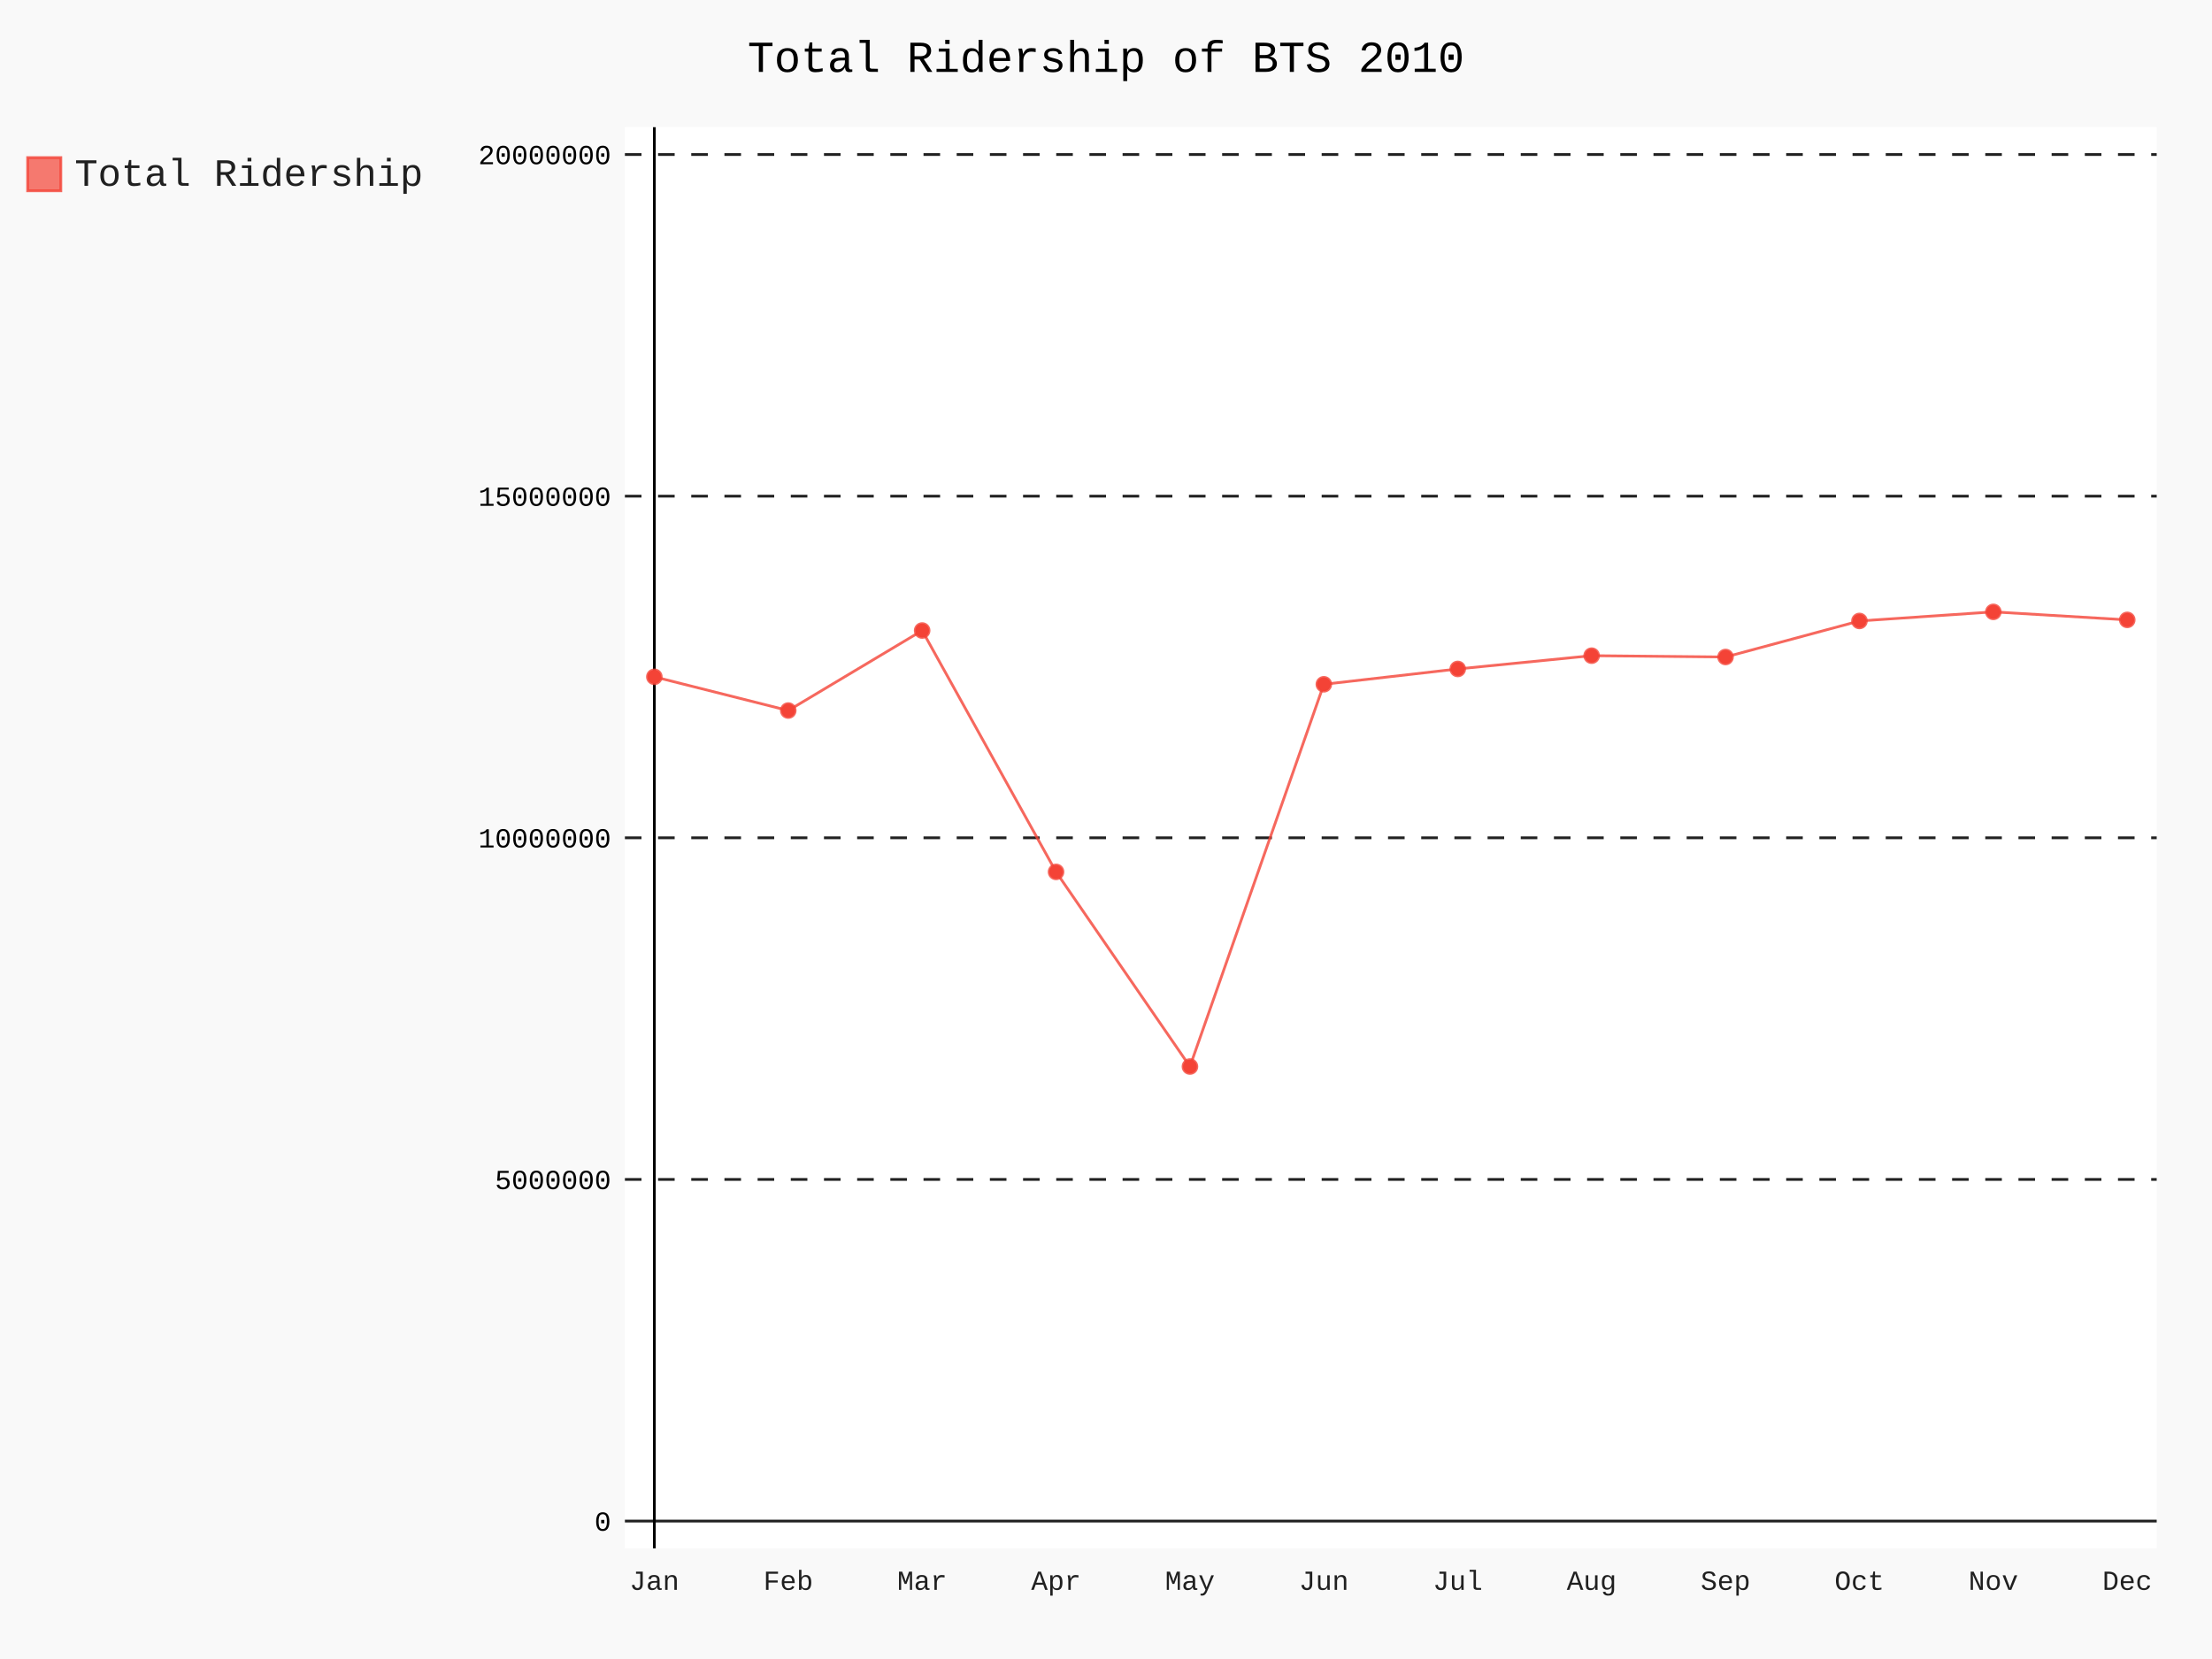
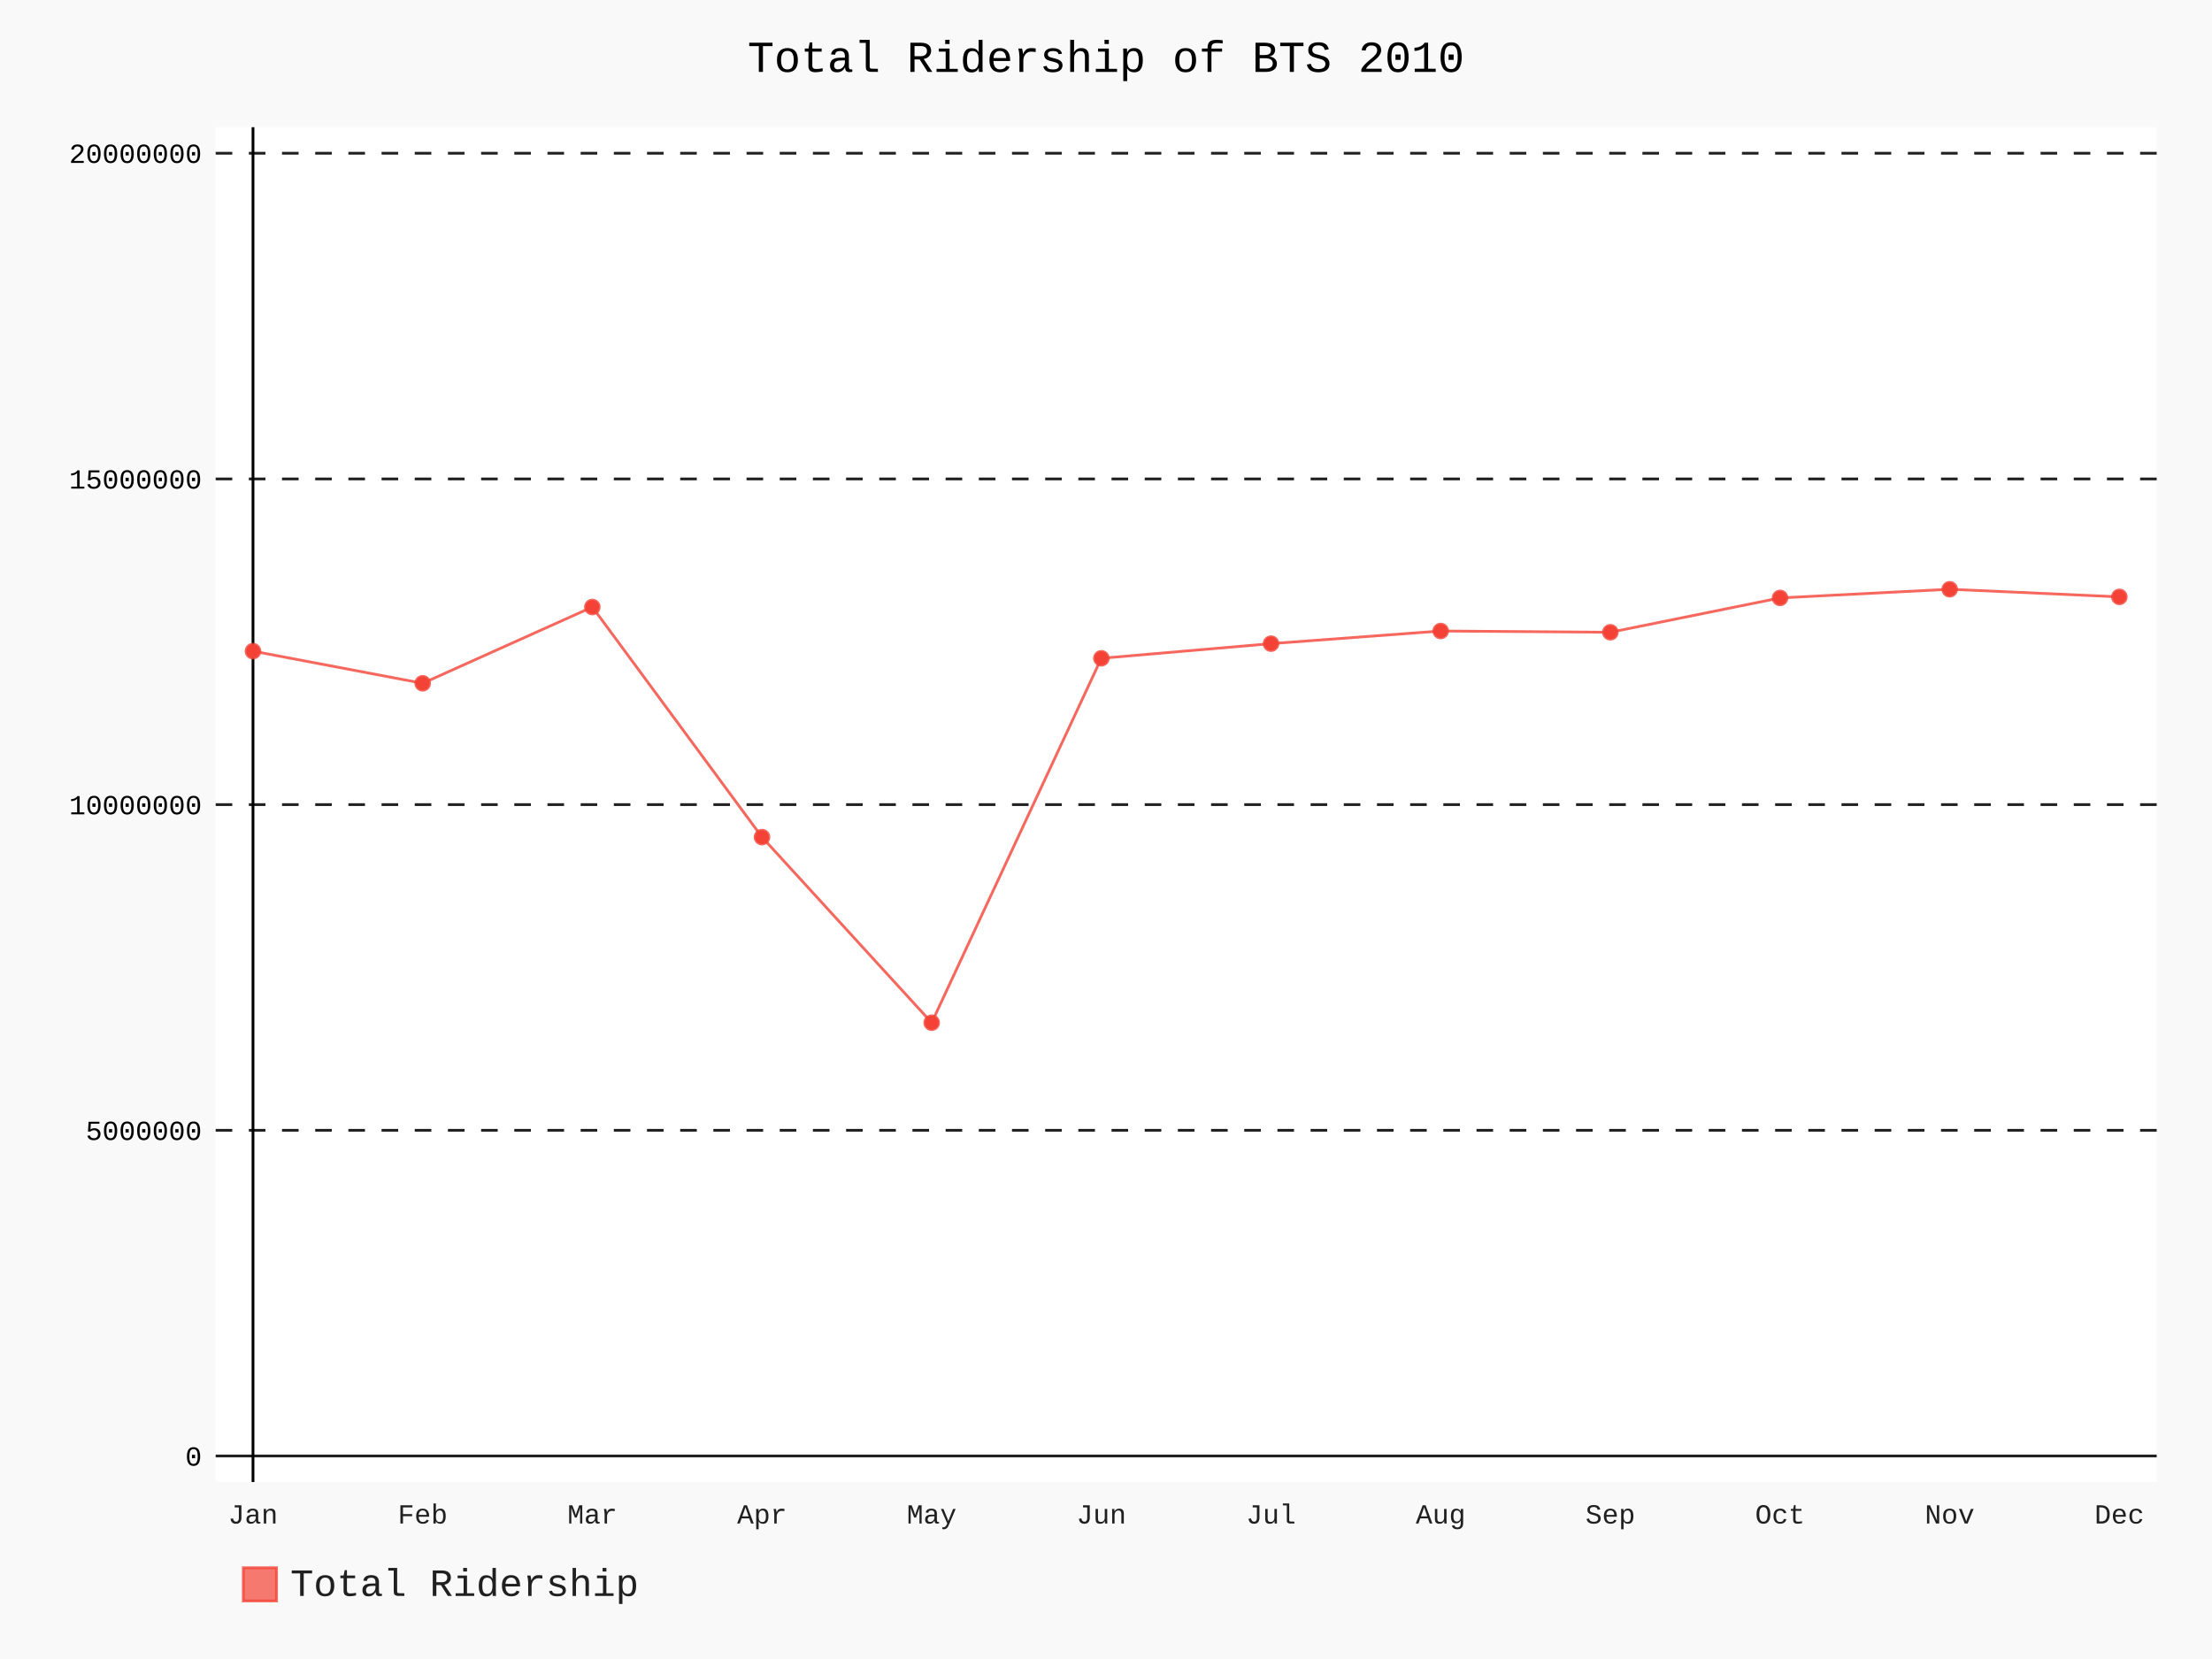
- <svg xmlns="http://www.w3.org/2000/svg" class="pygal-chart" id="chart-91f7f249-14f0-46e4-bd95-5de137fd9559" viewBox="0 0 800 600">
+ <svg xmlns="http://www.w3.org/2000/svg" class="pygal-chart" id="chart-a838a067-8dc1-4db6-8223-e78905d13683" viewBox="0 0 800 600">
  <defs>
-     <style type="text/css">#chart-91f7f249-14f0-46e4-bd95-5de137fd9559{-webkit-user-select:none;-webkit-font-smoothing:antialiased;font-family:Consolas,"Liberation Mono",Menlo,Courier,monospace}#chart-91f7f249-14f0-46e4-bd95-5de137fd9559 .title{font-family:Consolas,"Liberation Mono",Menlo,Courier,monospace;font-size:16px}#chart-91f7f249-14f0-46e4-bd95-5de137fd9559 .legends .legend text{font-family:Consolas,"Liberation Mono",Menlo,Courier,monospace;font-size:14px}#chart-91f7f249-14f0-46e4-bd95-5de137fd9559 .axis text{font-family:Consolas,"Liberation Mono",Menlo,Courier,monospace;font-size:10px}#chart-91f7f249-14f0-46e4-bd95-5de137fd9559 .axis text.major{font-family:Consolas,"Liberation Mono",Menlo,Courier,monospace;font-size:10px}#chart-91f7f249-14f0-46e4-bd95-5de137fd9559 .text-overlay text.value{font-family:Consolas,"Liberation Mono",Menlo,Courier,monospace;font-size:16px}#chart-91f7f249-14f0-46e4-bd95-5de137fd9559 .text-overlay text.label{font-family:Consolas,"Liberation Mono",Menlo,Courier,monospace;font-size:10px}#chart-91f7f249-14f0-46e4-bd95-5de137fd9559 .tooltip{font-family:Consolas,"Liberation Mono",Menlo,Courier,monospace;font-size:14px}#chart-91f7f249-14f0-46e4-bd95-5de137fd9559 text.no_data{font-family:Consolas,"Liberation Mono",Menlo,Courier,monospace;font-size:64px}
- #chart-91f7f249-14f0-46e4-bd95-5de137fd9559{background-color:rgba(249,249,249,1)}#chart-91f7f249-14f0-46e4-bd95-5de137fd9559 path,#chart-91f7f249-14f0-46e4-bd95-5de137fd9559 line,#chart-91f7f249-14f0-46e4-bd95-5de137fd9559 rect,#chart-91f7f249-14f0-46e4-bd95-5de137fd9559 circle{-webkit-transition:150ms;-moz-transition:150ms;transition:150ms}#chart-91f7f249-14f0-46e4-bd95-5de137fd9559 .graph &gt; .background{fill:rgba(249,249,249,1)}#chart-91f7f249-14f0-46e4-bd95-5de137fd9559 .plot &gt; .background{fill:rgba(255,255,255,1)}#chart-91f7f249-14f0-46e4-bd95-5de137fd9559 .graph{fill:rgba(0,0,0,.87)}#chart-91f7f249-14f0-46e4-bd95-5de137fd9559 text.no_data{fill:rgba(0,0,0,1)}#chart-91f7f249-14f0-46e4-bd95-5de137fd9559 .title{fill:rgba(0,0,0,1)}#chart-91f7f249-14f0-46e4-bd95-5de137fd9559 .legends .legend text{fill:rgba(0,0,0,.87)}#chart-91f7f249-14f0-46e4-bd95-5de137fd9559 .legends .legend:hover text{fill:rgba(0,0,0,1)}#chart-91f7f249-14f0-46e4-bd95-5de137fd9559 .axis .line{stroke:rgba(0,0,0,1)}#chart-91f7f249-14f0-46e4-bd95-5de137fd9559 .axis .guide.line{stroke:rgba(0,0,0,.54)}#chart-91f7f249-14f0-46e4-bd95-5de137fd9559 .axis .major.line{stroke:rgba(0,0,0,.87)}#chart-91f7f249-14f0-46e4-bd95-5de137fd9559 .axis text.major{fill:rgba(0,0,0,1)}#chart-91f7f249-14f0-46e4-bd95-5de137fd9559 .axis.y .guides:hover .guide.line,#chart-91f7f249-14f0-46e4-bd95-5de137fd9559 .line-graph .axis.x .guides:hover .guide.line,#chart-91f7f249-14f0-46e4-bd95-5de137fd9559 .stackedline-graph .axis.x .guides:hover .guide.line,#chart-91f7f249-14f0-46e4-bd95-5de137fd9559 .xy-graph .axis.x .guides:hover .guide.line{stroke:rgba(0,0,0,1)}#chart-91f7f249-14f0-46e4-bd95-5de137fd9559 .axis .guides:hover text{fill:rgba(0,0,0,1)}#chart-91f7f249-14f0-46e4-bd95-5de137fd9559 .reactive{fill-opacity:.7;stroke-opacity:.8}#chart-91f7f249-14f0-46e4-bd95-5de137fd9559 .ci{stroke:rgba(0,0,0,.87)}#chart-91f7f249-14f0-46e4-bd95-5de137fd9559 .reactive.active,#chart-91f7f249-14f0-46e4-bd95-5de137fd9559 .active .reactive{fill-opacity:.8;stroke-opacity:.9;stroke-width:4}#chart-91f7f249-14f0-46e4-bd95-5de137fd9559 .ci .reactive.active{stroke-width:1.5}#chart-91f7f249-14f0-46e4-bd95-5de137fd9559 .series text{fill:rgba(0,0,0,1)}#chart-91f7f249-14f0-46e4-bd95-5de137fd9559 .tooltip rect{fill:rgba(255,255,255,1);stroke:rgba(0,0,0,1);-webkit-transition:opacity 150ms;-moz-transition:opacity 150ms;transition:opacity 150ms}#chart-91f7f249-14f0-46e4-bd95-5de137fd9559 .tooltip .label{fill:rgba(0,0,0,.87)}#chart-91f7f249-14f0-46e4-bd95-5de137fd9559 .tooltip .label{fill:rgba(0,0,0,.87)}#chart-91f7f249-14f0-46e4-bd95-5de137fd9559 .tooltip .legend{font-size:.8em;fill:rgba(0,0,0,.54)}#chart-91f7f249-14f0-46e4-bd95-5de137fd9559 .tooltip .x_label{font-size:.6em;fill:rgba(0,0,0,1)}#chart-91f7f249-14f0-46e4-bd95-5de137fd9559 .tooltip .xlink{font-size:.5em;text-decoration:underline}#chart-91f7f249-14f0-46e4-bd95-5de137fd9559 .tooltip .value{font-size:1.5em}#chart-91f7f249-14f0-46e4-bd95-5de137fd9559 .bound{font-size:.5em}#chart-91f7f249-14f0-46e4-bd95-5de137fd9559 .max-value{font-size:.75em;fill:rgba(0,0,0,.54)}#chart-91f7f249-14f0-46e4-bd95-5de137fd9559 .map-element{fill:rgba(255,255,255,1);stroke:rgba(0,0,0,.54) !important}#chart-91f7f249-14f0-46e4-bd95-5de137fd9559 .map-element .reactive{fill-opacity:inherit;stroke-opacity:inherit}#chart-91f7f249-14f0-46e4-bd95-5de137fd9559 .color-0,#chart-91f7f249-14f0-46e4-bd95-5de137fd9559 .color-0 a:visited{stroke:#F44336;fill:#F44336}#chart-91f7f249-14f0-46e4-bd95-5de137fd9559 .text-overlay .color-0 text{fill:black}
- #chart-91f7f249-14f0-46e4-bd95-5de137fd9559 text.no_data{text-anchor:middle}#chart-91f7f249-14f0-46e4-bd95-5de137fd9559 .guide.line{fill:none}#chart-91f7f249-14f0-46e4-bd95-5de137fd9559 .centered{text-anchor:middle}#chart-91f7f249-14f0-46e4-bd95-5de137fd9559 .title{text-anchor:middle}#chart-91f7f249-14f0-46e4-bd95-5de137fd9559 .legends .legend text{fill-opacity:1}#chart-91f7f249-14f0-46e4-bd95-5de137fd9559 .axis.x text{text-anchor:middle}#chart-91f7f249-14f0-46e4-bd95-5de137fd9559 .axis.x:not(.web) text[transform]{text-anchor:start}#chart-91f7f249-14f0-46e4-bd95-5de137fd9559 .axis.x:not(.web) text[transform].backwards{text-anchor:end}#chart-91f7f249-14f0-46e4-bd95-5de137fd9559 .axis.y text{text-anchor:end}#chart-91f7f249-14f0-46e4-bd95-5de137fd9559 .axis.y text[transform].backwards{text-anchor:start}#chart-91f7f249-14f0-46e4-bd95-5de137fd9559 .axis.y2 text{text-anchor:start}#chart-91f7f249-14f0-46e4-bd95-5de137fd9559 .axis.y2 text[transform].backwards{text-anchor:end}#chart-91f7f249-14f0-46e4-bd95-5de137fd9559 .axis .guide.line{stroke-dasharray:4,4}#chart-91f7f249-14f0-46e4-bd95-5de137fd9559 .axis .major.guide.line{stroke-dasharray:6,6}#chart-91f7f249-14f0-46e4-bd95-5de137fd9559 .horizontal .axis.y .guide.line,#chart-91f7f249-14f0-46e4-bd95-5de137fd9559 .horizontal .axis.y2 .guide.line,#chart-91f7f249-14f0-46e4-bd95-5de137fd9559 .vertical .axis.x .guide.line{opacity:0}#chart-91f7f249-14f0-46e4-bd95-5de137fd9559 .horizontal .axis.always_show .guide.line,#chart-91f7f249-14f0-46e4-bd95-5de137fd9559 .vertical .axis.always_show .guide.line{opacity:1 !important}#chart-91f7f249-14f0-46e4-bd95-5de137fd9559 .axis.y .guides:hover .guide.line,#chart-91f7f249-14f0-46e4-bd95-5de137fd9559 .axis.y2 .guides:hover .guide.line,#chart-91f7f249-14f0-46e4-bd95-5de137fd9559 .axis.x .guides:hover .guide.line{opacity:1}#chart-91f7f249-14f0-46e4-bd95-5de137fd9559 .axis .guides:hover text{opacity:1}#chart-91f7f249-14f0-46e4-bd95-5de137fd9559 .nofill{fill:none}#chart-91f7f249-14f0-46e4-bd95-5de137fd9559 .subtle-fill{fill-opacity:.2}#chart-91f7f249-14f0-46e4-bd95-5de137fd9559 .dot{stroke-width:1px;fill-opacity:1}#chart-91f7f249-14f0-46e4-bd95-5de137fd9559 .dot.active{stroke-width:5px}#chart-91f7f249-14f0-46e4-bd95-5de137fd9559 .dot.negative{fill:transparent}#chart-91f7f249-14f0-46e4-bd95-5de137fd9559 text,#chart-91f7f249-14f0-46e4-bd95-5de137fd9559 tspan{stroke:none !important}#chart-91f7f249-14f0-46e4-bd95-5de137fd9559 .series text.active{opacity:1}#chart-91f7f249-14f0-46e4-bd95-5de137fd9559 .tooltip rect{fill-opacity:.95;stroke-width:.5}#chart-91f7f249-14f0-46e4-bd95-5de137fd9559 .tooltip text{fill-opacity:1}#chart-91f7f249-14f0-46e4-bd95-5de137fd9559 .showable{visibility:hidden}#chart-91f7f249-14f0-46e4-bd95-5de137fd9559 .showable.shown{visibility:visible}#chart-91f7f249-14f0-46e4-bd95-5de137fd9559 .gauge-background{fill:rgba(229,229,229,1);stroke:none}#chart-91f7f249-14f0-46e4-bd95-5de137fd9559 .bg-lines{stroke:rgba(249,249,249,1);stroke-width:2px}</style>
+     <style type="text/css">#chart-a838a067-8dc1-4db6-8223-e78905d13683{-webkit-user-select:none;-webkit-font-smoothing:antialiased;font-family:Consolas,"Liberation Mono",Menlo,Courier,monospace}#chart-a838a067-8dc1-4db6-8223-e78905d13683 .title{font-family:Consolas,"Liberation Mono",Menlo,Courier,monospace;font-size:16px}#chart-a838a067-8dc1-4db6-8223-e78905d13683 .legends .legend text{font-family:Consolas,"Liberation Mono",Menlo,Courier,monospace;font-size:14px}#chart-a838a067-8dc1-4db6-8223-e78905d13683 .axis text{font-family:Consolas,"Liberation Mono",Menlo,Courier,monospace;font-size:10px}#chart-a838a067-8dc1-4db6-8223-e78905d13683 .axis text.major{font-family:Consolas,"Liberation Mono",Menlo,Courier,monospace;font-size:10px}#chart-a838a067-8dc1-4db6-8223-e78905d13683 .text-overlay text.value{font-family:Consolas,"Liberation Mono",Menlo,Courier,monospace;font-size:16px}#chart-a838a067-8dc1-4db6-8223-e78905d13683 .text-overlay text.label{font-family:Consolas,"Liberation Mono",Menlo,Courier,monospace;font-size:10px}#chart-a838a067-8dc1-4db6-8223-e78905d13683 .tooltip{font-family:Consolas,"Liberation Mono",Menlo,Courier,monospace;font-size:14px}#chart-a838a067-8dc1-4db6-8223-e78905d13683 text.no_data{font-family:Consolas,"Liberation Mono",Menlo,Courier,monospace;font-size:64px}
+ #chart-a838a067-8dc1-4db6-8223-e78905d13683{background-color:rgba(249,249,249,1)}#chart-a838a067-8dc1-4db6-8223-e78905d13683 path,#chart-a838a067-8dc1-4db6-8223-e78905d13683 line,#chart-a838a067-8dc1-4db6-8223-e78905d13683 rect,#chart-a838a067-8dc1-4db6-8223-e78905d13683 circle{-webkit-transition:150ms;-moz-transition:150ms;transition:150ms}#chart-a838a067-8dc1-4db6-8223-e78905d13683 .graph &gt; .background{fill:rgba(249,249,249,1)}#chart-a838a067-8dc1-4db6-8223-e78905d13683 .plot &gt; .background{fill:rgba(255,255,255,1)}#chart-a838a067-8dc1-4db6-8223-e78905d13683 .graph{fill:rgba(0,0,0,.87)}#chart-a838a067-8dc1-4db6-8223-e78905d13683 text.no_data{fill:rgba(0,0,0,1)}#chart-a838a067-8dc1-4db6-8223-e78905d13683 .title{fill:rgba(0,0,0,1)}#chart-a838a067-8dc1-4db6-8223-e78905d13683 .legends .legend text{fill:rgba(0,0,0,.87)}#chart-a838a067-8dc1-4db6-8223-e78905d13683 .legends .legend:hover text{fill:rgba(0,0,0,1)}#chart-a838a067-8dc1-4db6-8223-e78905d13683 .axis .line{stroke:rgba(0,0,0,1)}#chart-a838a067-8dc1-4db6-8223-e78905d13683 .axis .guide.line{stroke:rgba(0,0,0,.54)}#chart-a838a067-8dc1-4db6-8223-e78905d13683 .axis .major.line{stroke:rgba(0,0,0,.87)}#chart-a838a067-8dc1-4db6-8223-e78905d13683 .axis text.major{fill:rgba(0,0,0,1)}#chart-a838a067-8dc1-4db6-8223-e78905d13683 .axis.y .guides:hover .guide.line,#chart-a838a067-8dc1-4db6-8223-e78905d13683 .line-graph .axis.x .guides:hover .guide.line,#chart-a838a067-8dc1-4db6-8223-e78905d13683 .stackedline-graph .axis.x .guides:hover .guide.line,#chart-a838a067-8dc1-4db6-8223-e78905d13683 .xy-graph .axis.x .guides:hover .guide.line{stroke:rgba(0,0,0,1)}#chart-a838a067-8dc1-4db6-8223-e78905d13683 .axis .guides:hover text{fill:rgba(0,0,0,1)}#chart-a838a067-8dc1-4db6-8223-e78905d13683 .reactive{fill-opacity:.7;stroke-opacity:.8}#chart-a838a067-8dc1-4db6-8223-e78905d13683 .ci{stroke:rgba(0,0,0,.87)}#chart-a838a067-8dc1-4db6-8223-e78905d13683 .reactive.active,#chart-a838a067-8dc1-4db6-8223-e78905d13683 .active .reactive{fill-opacity:.8;stroke-opacity:.9;stroke-width:4}#chart-a838a067-8dc1-4db6-8223-e78905d13683 .ci .reactive.active{stroke-width:1.5}#chart-a838a067-8dc1-4db6-8223-e78905d13683 .series text{fill:rgba(0,0,0,1)}#chart-a838a067-8dc1-4db6-8223-e78905d13683 .tooltip rect{fill:rgba(255,255,255,1);stroke:rgba(0,0,0,1);-webkit-transition:opacity 150ms;-moz-transition:opacity 150ms;transition:opacity 150ms}#chart-a838a067-8dc1-4db6-8223-e78905d13683 .tooltip .label{fill:rgba(0,0,0,.87)}#chart-a838a067-8dc1-4db6-8223-e78905d13683 .tooltip .label{fill:rgba(0,0,0,.87)}#chart-a838a067-8dc1-4db6-8223-e78905d13683 .tooltip .legend{font-size:.8em;fill:rgba(0,0,0,.54)}#chart-a838a067-8dc1-4db6-8223-e78905d13683 .tooltip .x_label{font-size:.6em;fill:rgba(0,0,0,1)}#chart-a838a067-8dc1-4db6-8223-e78905d13683 .tooltip .xlink{font-size:.5em;text-decoration:underline}#chart-a838a067-8dc1-4db6-8223-e78905d13683 .tooltip .value{font-size:1.5em}#chart-a838a067-8dc1-4db6-8223-e78905d13683 .bound{font-size:.5em}#chart-a838a067-8dc1-4db6-8223-e78905d13683 .max-value{font-size:.75em;fill:rgba(0,0,0,.54)}#chart-a838a067-8dc1-4db6-8223-e78905d13683 .map-element{fill:rgba(255,255,255,1);stroke:rgba(0,0,0,.54) !important}#chart-a838a067-8dc1-4db6-8223-e78905d13683 .map-element .reactive{fill-opacity:inherit;stroke-opacity:inherit}#chart-a838a067-8dc1-4db6-8223-e78905d13683 .color-0,#chart-a838a067-8dc1-4db6-8223-e78905d13683 .color-0 a:visited{stroke:#F44336;fill:#F44336}#chart-a838a067-8dc1-4db6-8223-e78905d13683 .text-overlay .color-0 text{fill:black}
+ #chart-a838a067-8dc1-4db6-8223-e78905d13683 text.no_data{text-anchor:middle}#chart-a838a067-8dc1-4db6-8223-e78905d13683 .guide.line{fill:none}#chart-a838a067-8dc1-4db6-8223-e78905d13683 .centered{text-anchor:middle}#chart-a838a067-8dc1-4db6-8223-e78905d13683 .title{text-anchor:middle}#chart-a838a067-8dc1-4db6-8223-e78905d13683 .legends .legend text{fill-opacity:1}#chart-a838a067-8dc1-4db6-8223-e78905d13683 .axis.x text{text-anchor:middle}#chart-a838a067-8dc1-4db6-8223-e78905d13683 .axis.x:not(.web) text[transform]{text-anchor:start}#chart-a838a067-8dc1-4db6-8223-e78905d13683 .axis.x:not(.web) text[transform].backwards{text-anchor:end}#chart-a838a067-8dc1-4db6-8223-e78905d13683 .axis.y text{text-anchor:end}#chart-a838a067-8dc1-4db6-8223-e78905d13683 .axis.y text[transform].backwards{text-anchor:start}#chart-a838a067-8dc1-4db6-8223-e78905d13683 .axis.y2 text{text-anchor:start}#chart-a838a067-8dc1-4db6-8223-e78905d13683 .axis.y2 text[transform].backwards{text-anchor:end}#chart-a838a067-8dc1-4db6-8223-e78905d13683 .axis .guide.line{stroke-dasharray:4,4}#chart-a838a067-8dc1-4db6-8223-e78905d13683 .axis .major.guide.line{stroke-dasharray:6,6}#chart-a838a067-8dc1-4db6-8223-e78905d13683 .horizontal .axis.y .guide.line,#chart-a838a067-8dc1-4db6-8223-e78905d13683 .horizontal .axis.y2 .guide.line,#chart-a838a067-8dc1-4db6-8223-e78905d13683 .vertical .axis.x .guide.line{opacity:0}#chart-a838a067-8dc1-4db6-8223-e78905d13683 .horizontal .axis.always_show .guide.line,#chart-a838a067-8dc1-4db6-8223-e78905d13683 .vertical .axis.always_show .guide.line{opacity:1 !important}#chart-a838a067-8dc1-4db6-8223-e78905d13683 .axis.y .guides:hover .guide.line,#chart-a838a067-8dc1-4db6-8223-e78905d13683 .axis.y2 .guides:hover .guide.line,#chart-a838a067-8dc1-4db6-8223-e78905d13683 .axis.x .guides:hover .guide.line{opacity:1}#chart-a838a067-8dc1-4db6-8223-e78905d13683 .axis .guides:hover text{opacity:1}#chart-a838a067-8dc1-4db6-8223-e78905d13683 .nofill{fill:none}#chart-a838a067-8dc1-4db6-8223-e78905d13683 .subtle-fill{fill-opacity:.2}#chart-a838a067-8dc1-4db6-8223-e78905d13683 .dot{stroke-width:1px;fill-opacity:1}#chart-a838a067-8dc1-4db6-8223-e78905d13683 .dot.active{stroke-width:5px}#chart-a838a067-8dc1-4db6-8223-e78905d13683 .dot.negative{fill:transparent}#chart-a838a067-8dc1-4db6-8223-e78905d13683 text,#chart-a838a067-8dc1-4db6-8223-e78905d13683 tspan{stroke:none !important}#chart-a838a067-8dc1-4db6-8223-e78905d13683 .series text.active{opacity:1}#chart-a838a067-8dc1-4db6-8223-e78905d13683 .tooltip rect{fill-opacity:.95;stroke-width:.5}#chart-a838a067-8dc1-4db6-8223-e78905d13683 .tooltip text{fill-opacity:1}#chart-a838a067-8dc1-4db6-8223-e78905d13683 .showable{visibility:hidden}#chart-a838a067-8dc1-4db6-8223-e78905d13683 .showable.shown{visibility:visible}#chart-a838a067-8dc1-4db6-8223-e78905d13683 .gauge-background{fill:rgba(229,229,229,1);stroke:none}#chart-a838a067-8dc1-4db6-8223-e78905d13683 .bg-lines{stroke:rgba(249,249,249,1);stroke-width:2px}</style>
  </defs>
  <g class="graph line-graph vertical">
    <rect class="background" height="600" width="800" x="0" y="0" />
-     <g class="plot" transform="translate(226, 46)">
-       <rect class="background" height="514" width="554.0" x="0" y="0" />
+     <g class="plot" transform="translate(78, 46)">
+       <rect class="background" height="490.0" width="702.0" x="0" y="0" />
      <g class="axis y always_show">
        <g class="guides">
-           <path class="axis major line" d="M0 504.115 h554" />
-           <text class="major" x="-5" y="507.615">0</text>
+           <path class="axis major line" d="M0 480.577 h702" />
+           <text class="major" x="-5" y="484.077">0</text>
        </g>
        <g class="guides">
-           <path class="major guide line" d="M0 380.558 h554" />
-           <text class="major" x="-5" y="384.058">5000000</text>
+           <path class="major guide line" d="M0 362.788 h702" />
+           <text class="major" x="-5" y="366.288">5000000</text>
        </g>
        <g class="guides">
-           <path class="major guide line" d="M0 257 h554" />
-           <text class="major" x="-5" y="260.5">10000000</text>
+           <path class="major guide line" d="M0 245 h702" />
+           <text class="major" x="-5" y="248.5">10000000</text>
        </g>
        <g class="guides">
-           <path class="major guide line" d="M0 133.442 h554" />
-           <text class="major" x="-5" y="136.942">15000000</text>
+           <path class="major guide line" d="M0 127.212 h702" />
+           <text class="major" x="-5" y="130.712">15000000</text>
        </g>
        <g class="guides">
-           <path class="major guide line" d="M0 9.885 h554" />
-           <text class="major" x="-5" y="13.385">20000000</text>
+           <path class="major guide line" d="M0 9.423 h702" />
+           <text class="major" x="-5" y="12.923">20000000</text>
        </g>
      </g>
      <g class="axis x">
        <g class="guides">
-           <path class="line" d="M10.654 0 v514" />
-           <text class="" x="10.654" y="529.0">Jan</text>
+           <path class="line" d="M13.5 0 v490" />
+           <text class="" x="13.5" y="505.0">Jan</text>
        </g>
        <g class="guides">
-           <path class="guide line" d="M59.08 0 v514" />
-           <text class="" x="59.08" y="529.0">Feb</text>
+           <path class="guide line" d="M74.864 0 v490" />
+           <text class="" x="74.864" y="505.0">Feb</text>
        </g>
        <g class="guides">
-           <path class="guide line" d="M107.507 0 v514" />
-           <text class="" x="107.507" y="529.0">Mar</text>
+           <path class="guide line" d="M136.227 0 v490" />
+           <text class="" x="136.227" y="505.0">Mar</text>
        </g>
        <g class="guides">
-           <path class="guide line" d="M155.934 0 v514" />
-           <text class="" x="155.934" y="529.0">Apr</text>
+           <path class="guide line" d="M197.591 0 v490" />
+           <text class="" x="197.591" y="505.0">Apr</text>
        </g>
        <g class="guides">
-           <path class="guide line" d="M204.36 0 v514" />
-           <text class="" x="204.36" y="529.0">May</text>
+           <path class="guide line" d="M258.955 0 v490" />
+           <text class="" x="258.955" y="505.0">May</text>
        </g>
        <g class="guides">
-           <path class="guide line" d="M252.787 0 v514" />
-           <text class="" x="252.787" y="529.0">Jun</text>
+           <path class="guide line" d="M320.318 0 v490" />
+           <text class="" x="320.318" y="505.0">Jun</text>
        </g>
        <g class="guides">
-           <path class="guide line" d="M301.213 0 v514" />
-           <text class="" x="301.213" y="529.0">Jul</text>
+           <path class="guide line" d="M381.682 0 v490" />
+           <text class="" x="381.682" y="505.0">Jul</text>
        </g>
        <g class="guides">
-           <path class="guide line" d="M349.64 0 v514" />
-           <text class="" x="349.64" y="529.0">Aug</text>
+           <path class="guide line" d="M443.045 0 v490" />
+           <text class="" x="443.045" y="505.0">Aug</text>
        </g>
        <g class="guides">
-           <path class="guide line" d="M398.066 0 v514" />
-           <text class="" x="398.066" y="529.0">Sep</text>
+           <path class="guide line" d="M504.409 0 v490" />
+           <text class="" x="504.409" y="505.0">Sep</text>
        </g>
        <g class="guides">
-           <path class="guide line" d="M446.493 0 v514" />
-           <text class="" x="446.493" y="529.0">Oct</text>
+           <path class="guide line" d="M565.773 0 v490" />
+           <text class="" x="565.773" y="505.0">Oct</text>
        </g>
        <g class="guides">
-           <path class="guide line" d="M494.92 0 v514" />
-           <text class="" x="494.92" y="529.0">Nov</text>
+           <path class="guide line" d="M627.136 0 v490" />
+           <text class="" x="627.136" y="505.0">Nov</text>
        </g>
        <g class="guides">
-           <path class="guide line" d="M543.346 0 v514" />
-           <text class="" x="543.346" y="529.0">Dec</text>
+           <path class="guide line" d="M688.5 0 v490" />
+           <text class="" x="688.5" y="505.0">Dec</text>
        </g>
      </g>
      <g class="series serie-0 color-0">
-         <path class="line reactive nofill" d="M10.654 198.781 L59.08 210.976 107.507 182.037 155.934 269.335 204.36 339.736 252.787 201.481 301.213 195.932 349.64 191.136 398.066 191.615 446.493 178.58 494.92 175.293 543.346 178.188" />
+         <path class="line reactive nofill" d="M13.5 189.499 L74.864 201.125 136.227 173.537 197.591 256.759 258.955 323.873 320.318 192.074 381.682 186.783 443.045 182.211 504.409 182.668 565.773 170.242 627.136 167.109 688.5 169.868" />
      </g>
    </g>
    <g class="titles">
      <text class="title plot_title" x="400.0" y="26">Total Ridership of BTS 2010</text>
    </g>
-     <g class="plot overlay" transform="translate(226, 46)">
+     <g class="plot overlay" transform="translate(78, 46)">
      <g class="series serie-0 color-0">
        <g class="dots">
-           <circle class="dot reactive tooltip-trigger" cx="10.654" cy="198.781" r="2.5" />
+           <circle class="dot reactive tooltip-trigger" cx="13.5" cy="189.499" r="2.5" />
        </g>
        <g class="dots">
-           <circle class="dot reactive tooltip-trigger" cx="59.08" cy="210.976" r="2.5" />
+           <circle class="dot reactive tooltip-trigger" cx="74.864" cy="201.125" r="2.5" />
        </g>
        <g class="dots">
-           <circle class="dot reactive tooltip-trigger" cx="107.507" cy="182.037" r="2.5" />
+           <circle class="dot reactive tooltip-trigger" cx="136.227" cy="173.537" r="2.5" />
        </g>
        <g class="dots">
-           <circle class="dot reactive tooltip-trigger" cx="155.934" cy="269.335" r="2.5" />
+           <circle class="dot reactive tooltip-trigger" cx="197.591" cy="256.759" r="2.5" />
        </g>
        <g class="dots">
-           <circle class="dot reactive tooltip-trigger" cx="204.36" cy="339.736" r="2.5" />
+           <circle class="dot reactive tooltip-trigger" cx="258.955" cy="323.873" r="2.5" />
        </g>
        <g class="dots">
-           <circle class="dot reactive tooltip-trigger" cx="252.787" cy="201.481" r="2.5" />
+           <circle class="dot reactive tooltip-trigger" cx="320.318" cy="192.074" r="2.5" />
        </g>
        <g class="dots">
-           <circle class="dot reactive tooltip-trigger" cx="301.213" cy="195.932" r="2.5" />
+           <circle class="dot reactive tooltip-trigger" cx="381.682" cy="186.783" r="2.5" />
        </g>
        <g class="dots">
-           <circle class="dot reactive tooltip-trigger" cx="349.64" cy="191.136" r="2.5" />
+           <circle class="dot reactive tooltip-trigger" cx="443.045" cy="182.211" r="2.5" />
        </g>
        <g class="dots">
-           <circle class="dot reactive tooltip-trigger" cx="398.066" cy="191.615" r="2.5" />
+           <circle class="dot reactive tooltip-trigger" cx="504.409" cy="182.668" r="2.5" />
        </g>
        <g class="dots">
-           <circle class="dot reactive tooltip-trigger" cx="446.493" cy="178.58" r="2.5" />
+           <circle class="dot reactive tooltip-trigger" cx="565.773" cy="170.242" r="2.5" />
        </g>
        <g class="dots">
-           <circle class="dot reactive tooltip-trigger" cx="494.92" cy="175.293" r="2.5" />
+           <circle class="dot reactive tooltip-trigger" cx="627.136" cy="167.109" r="2.5" />
        </g>
        <g class="dots">
-           <circle class="dot reactive tooltip-trigger" cx="543.346" cy="178.188" r="2.5" />
+           <circle class="dot reactive tooltip-trigger" cx="688.5" cy="169.868" r="2.5" />
        </g>
      </g>
    </g>
-     <g class="plot text-overlay" transform="translate(226, 46)">
+     <g class="plot text-overlay" transform="translate(78, 46)">
      <g class="series serie-0 color-0" />
    </g>
-     <g class="plot tooltip-overlay" transform="translate(226, 46)">
+     <g class="plot tooltip-overlay" transform="translate(78, 46)">
      <g class="tooltip" style="opacity: 0" transform="translate(0 0)">
        <rect class="tooltip-box" height="0" rx="0" ry="0" width="0" />
        <g class="text" />
      </g>
    </g>
-     <g class="legends" transform="translate(10, 56)">
+     <g class="legends" transform="translate(88, 566)">
      <g class="legend reactive activate-serie" id="activate-serie-0">
        <rect class="color-0 reactive" height="12" width="12" x="0.0" y="1.0" />
        <text x="17.0" y="11.2">Total Ridership</text>
      </g>
    </g>
-     <g class="legends" transform="translate(790, 56)" />
  </g>
</svg>
